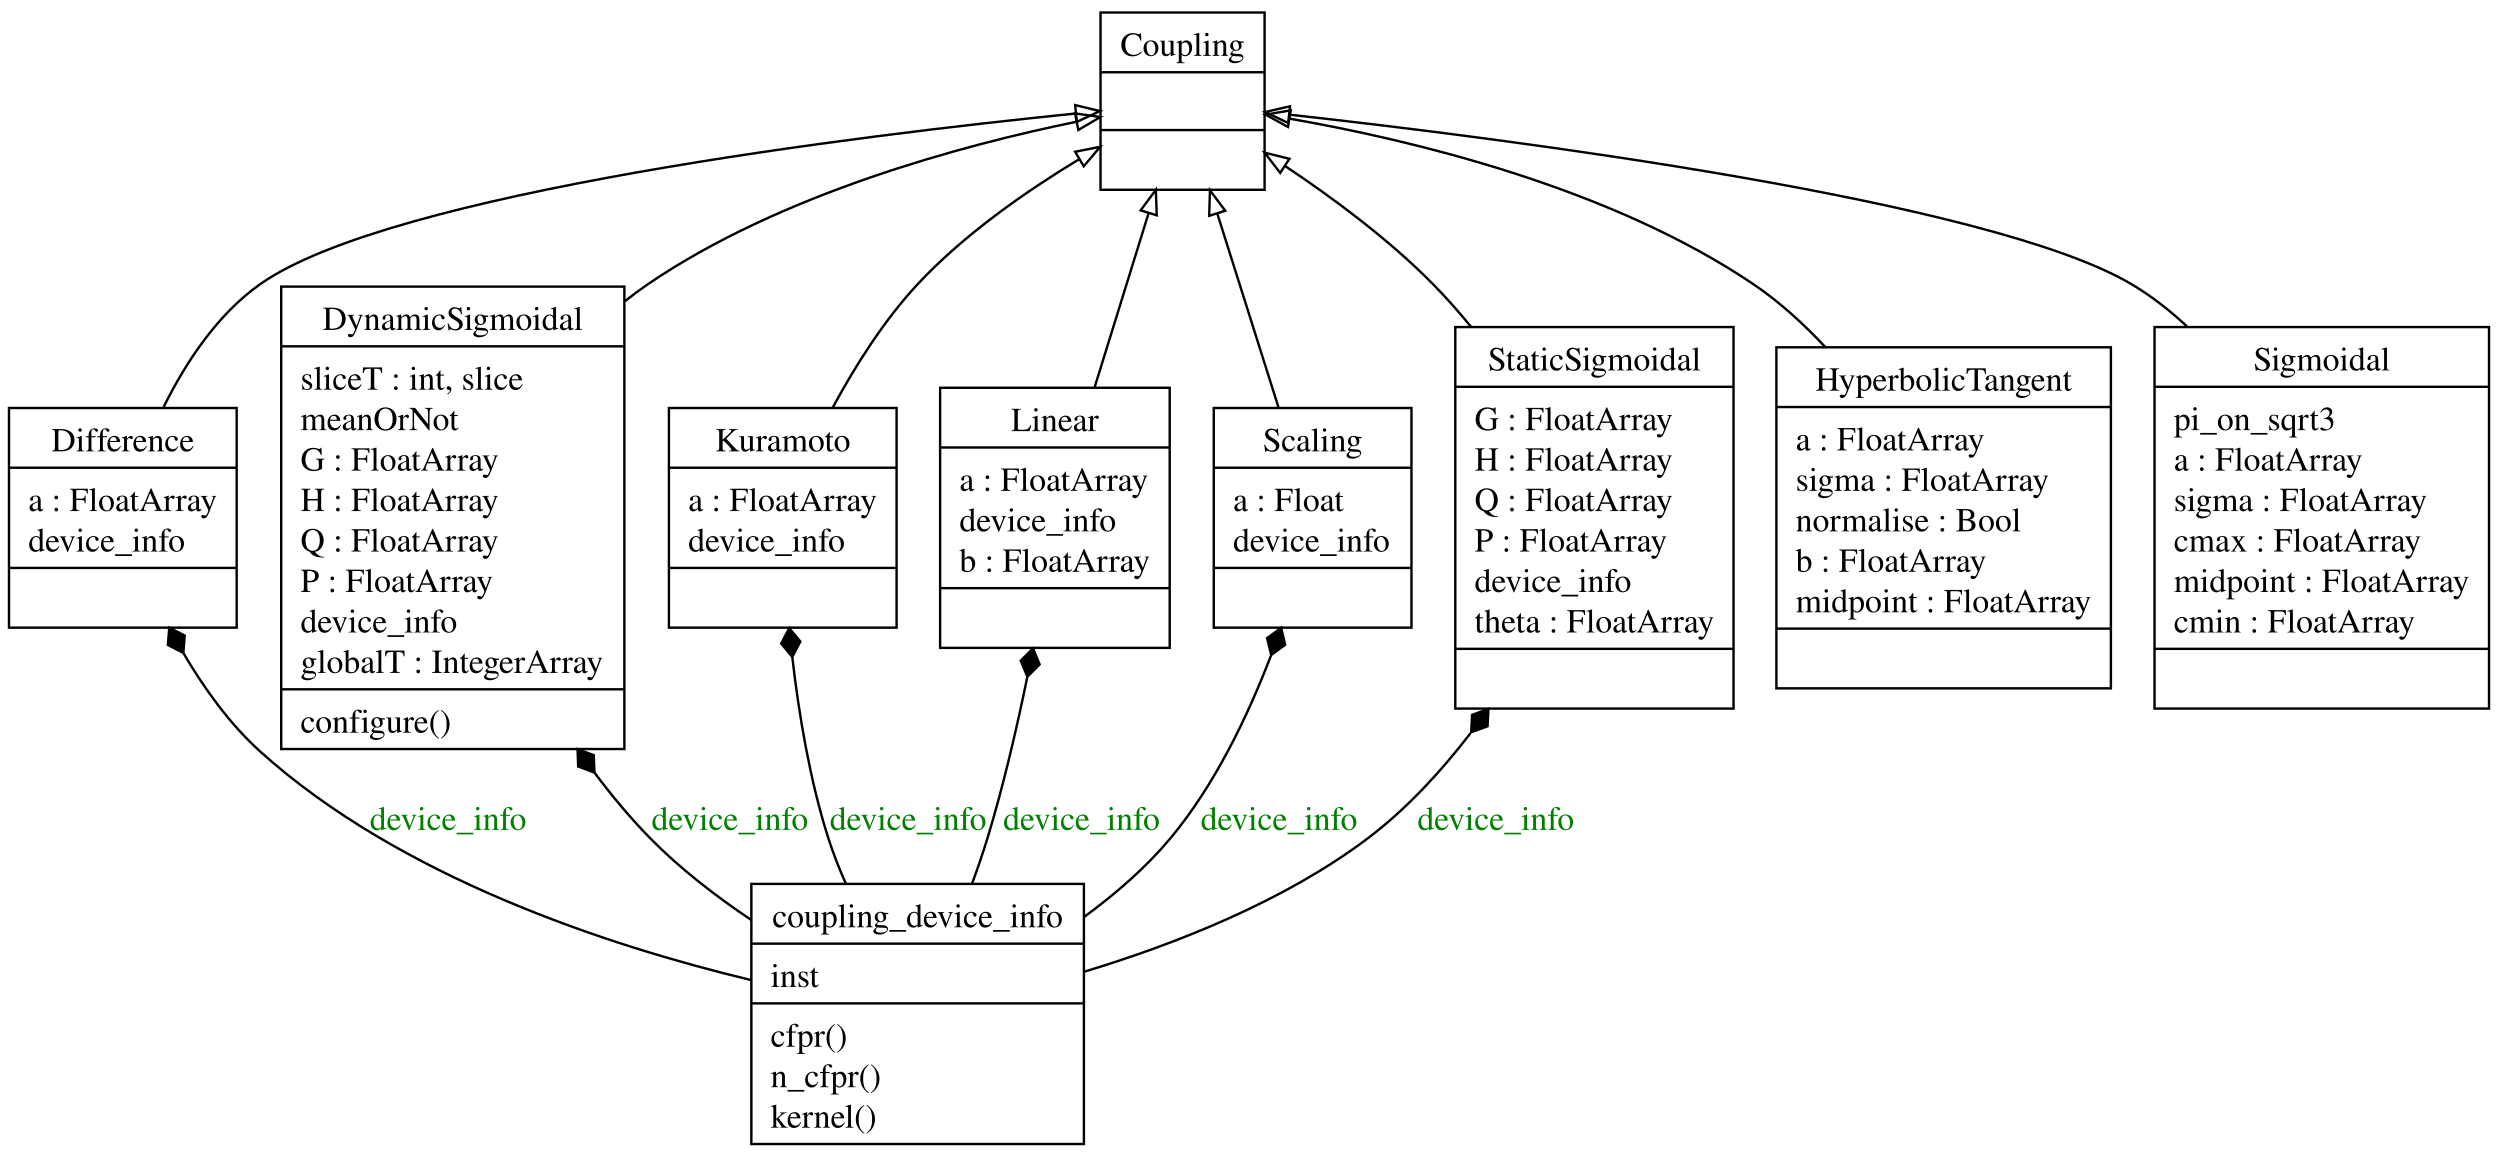
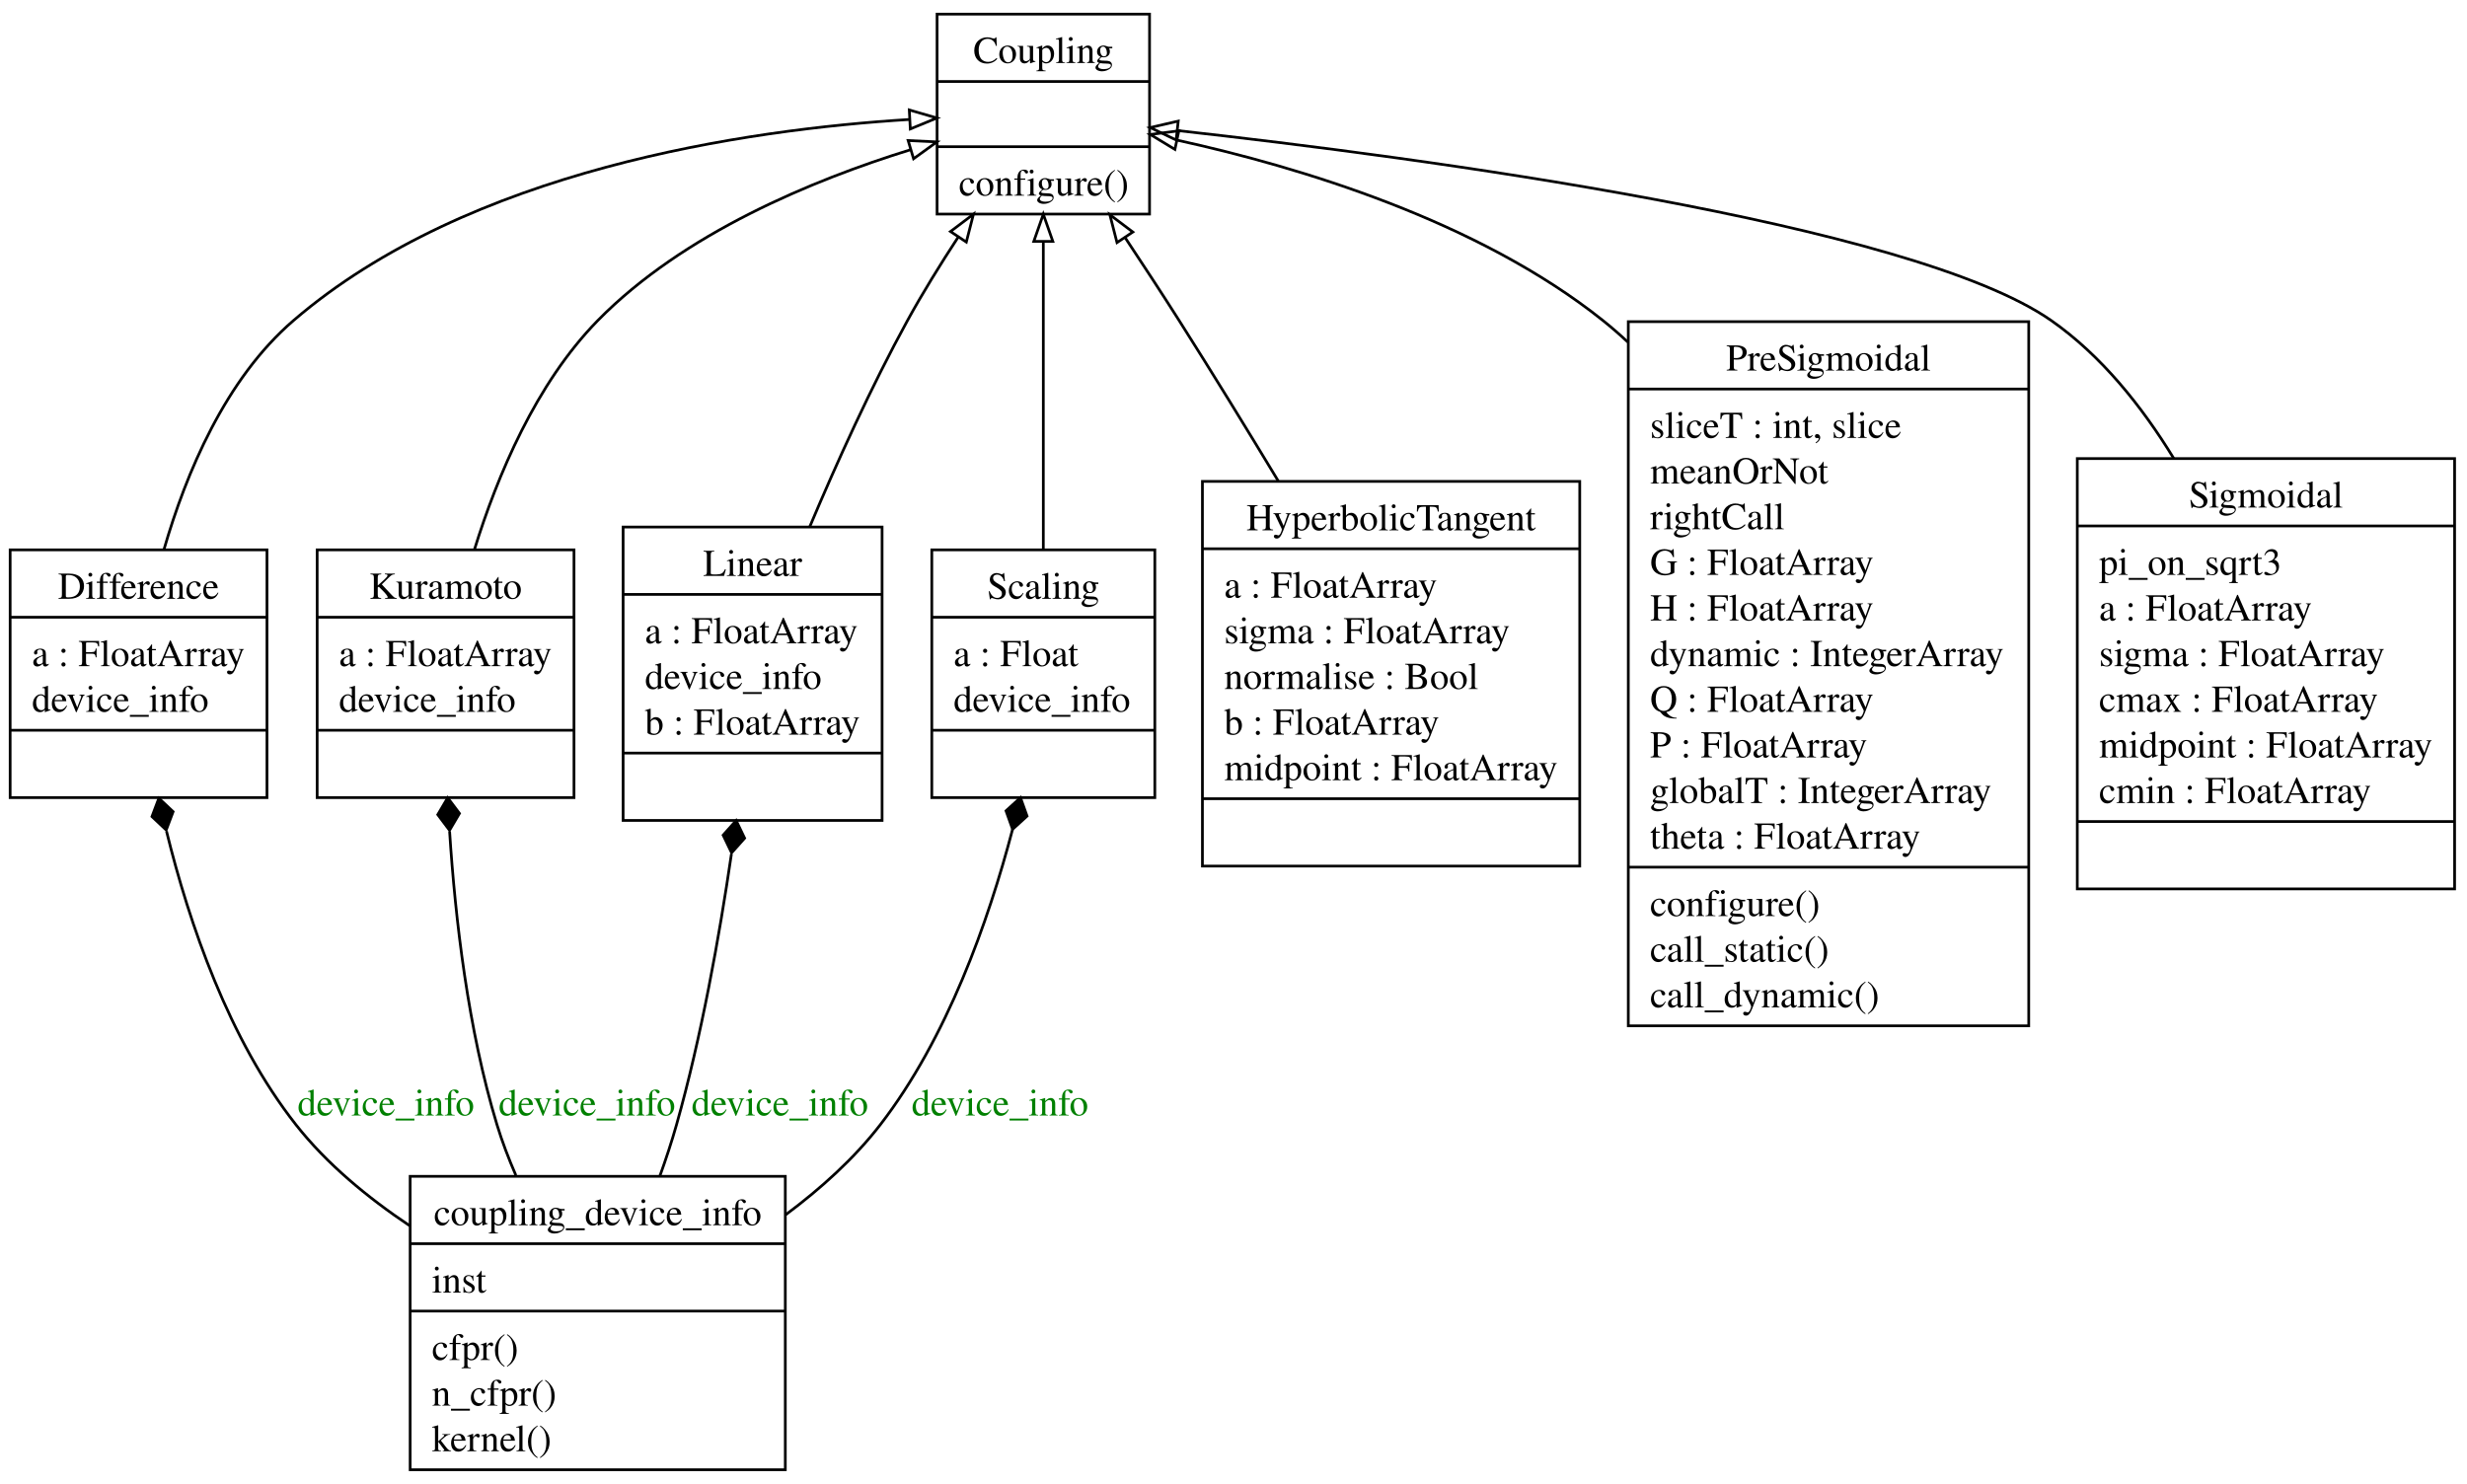
- <svg xmlns="http://www.w3.org/2000/svg" width="1038pt" height="480pt" viewBox="0.00 0.00 1038.00 480.00">
-   <g id="graph1" class="graph" transform="scale(1 1) rotate(0) translate(4 476)">
-     <polygon fill="white" stroke="white" points="-4,5 -4,-476 1035,-476 1035,5 -4,5" />
+ <svg xmlns="http://www.w3.org/2000/svg" width="908pt" height="546pt" viewBox="0.00 0.00 908.00 546.00">
+   <g id="graph1" class="graph" transform="scale(1 1) rotate(0) translate(4 542)">
+     <polygon fill="white" stroke="white" points="-4,5 -4,-542 905,-542 905,5 -4,5" />
    <g id="node1" class="node">
-       <polygon fill="none" stroke="black" points="452.941,-397.2 452.941,-470.8 521.059,-470.8 521.059,-397.2 452.941,-397.2" />
-       <text text-anchor="middle" x="487" y="-452.8" font-family="Times,serif" font-size="14.00">Coupling</text>
-       <polyline fill="none" stroke="black" points="452.941,-446 521.059,-446 " />
-       <polyline fill="none" stroke="black" points="452.941,-422 521.059,-422 " />
-       <text text-anchor="middle" x="487" y="-404" font-family="Times,serif" font-size="14.00"> </text>
+       <polygon fill="none" stroke="black" points="340.9,-463.2 340.9,-536.8 419.1,-536.8 419.1,-463.2 340.9,-463.2" />
+       <text text-anchor="middle" x="380" y="-518.8" font-family="Times,serif" font-size="14.00">Coupling</text>
+       <polyline fill="none" stroke="black" points="340.9,-512 419.1,-512 " />
+       <polyline fill="none" stroke="black" points="340.9,-488 419.1,-488 " />
+       <text text-anchor="start" x="348.9" y="-470" font-family="Times,serif" font-size="14.00">configure()</text>
    </g>
    <g id="node2" class="node">
-       <polygon fill="none" stroke="black" points="-0.266,-215.4 -0.266,-306.6 94.266,-306.6 94.266,-215.4 -0.266,-215.4" />
-       <text text-anchor="middle" x="47" y="-288.6" font-family="Times,serif" font-size="14.00">Difference</text>
-       <polyline fill="none" stroke="black" points="-0.266,-281.8 94.266,-281.8 " />
-       <text text-anchor="start" x="7.734" y="-263.8" font-family="Times,serif" font-size="14.00">a : FloatArray</text>
-       <text text-anchor="start" x="7.734" y="-247" font-family="Times,serif" font-size="14.00">device_info</text>
-       <polyline fill="none" stroke="black" points="-0.266,-240.2 94.266,-240.2 " />
-       <text text-anchor="middle" x="47" y="-222.2" font-family="Times,serif" font-size="14.00"> </text>
+       <polygon fill="none" stroke="black" points="-0.266,-248.4 -0.266,-339.6 94.266,-339.6 94.266,-248.4 -0.266,-248.4" />
+       <text text-anchor="middle" x="47" y="-321.6" font-family="Times,serif" font-size="14.00">Difference</text>
+       <polyline fill="none" stroke="black" points="-0.266,-314.8 94.266,-314.8 " />
+       <text text-anchor="start" x="7.734" y="-296.8" font-family="Times,serif" font-size="14.00">a : FloatArray</text>
+       <text text-anchor="start" x="7.734" y="-280" font-family="Times,serif" font-size="14.00">device_info</text>
+       <polyline fill="none" stroke="black" points="-0.266,-273.2 94.266,-273.2 " />
+       <text text-anchor="middle" x="47" y="-255.2" font-family="Times,serif" font-size="14.00"> </text>
    </g>
    <g id="edge2" class="edge">
-       <path fill="none" stroke="black" d="M63.975,-307.078C73.13,-325.55 86.258,-345.489 104,-358 158.263,-396.264 353.925,-419.898 442.675,-428.876" />
-       <polygon fill="none" stroke="black" points="442.401,-432.366 452.698,-429.874 443.094,-425.401 442.401,-432.366" />
+       <path fill="none" stroke="black" d="M56.365,-339.773C64.453,-367.758 78.933,-402.453 104,-424 168.606,-479.534 270.587,-494.318 330.825,-498.029" />
+       <polygon fill="none" stroke="black" points="330.672,-501.526 340.845,-498.568 331.048,-494.536 330.672,-501.526" />
    </g>
    <g id="node3" class="node">
-       <polygon fill="none" stroke="black" points="112.761,-165 112.761,-357 255.239,-357 255.239,-165 112.761,-165" />
-       <text text-anchor="middle" x="184" y="-339" font-family="Times,serif" font-size="14.00">DynamicSigmoidal</text>
-       <polyline fill="none" stroke="black" points="112.761,-332.2 255.239,-332.2 " />
-       <text text-anchor="start" x="120.761" y="-314.2" font-family="Times,serif" font-size="14.00">sliceT : int, slice</text>
-       <text text-anchor="start" x="120.761" y="-297.4" font-family="Times,serif" font-size="14.00">meanOrNot</text>
-       <text text-anchor="start" x="120.761" y="-280.6" font-family="Times,serif" font-size="14.00">G : FloatArray</text>
-       <text text-anchor="start" x="120.761" y="-263.8" font-family="Times,serif" font-size="14.00">H : FloatArray</text>
-       <text text-anchor="start" x="120.761" y="-247" font-family="Times,serif" font-size="14.00">Q : FloatArray</text>
-       <text text-anchor="start" x="120.761" y="-230.2" font-family="Times,serif" font-size="14.00">P : FloatArray</text>
-       <text text-anchor="start" x="120.761" y="-213.4" font-family="Times,serif" font-size="14.00">device_info</text>
-       <text text-anchor="start" x="120.761" y="-196.6" font-family="Times,serif" font-size="14.00">globalT : IntegerArray</text>
-       <polyline fill="none" stroke="black" points="112.761,-189.8 255.239,-189.8 " />
-       <text text-anchor="start" x="120.761" y="-171.8" font-family="Times,serif" font-size="14.00">configure()</text>
+       <polygon fill="none" stroke="black" points="438.562,-223.2 438.562,-364.8 577.438,-364.8 577.438,-223.2 438.562,-223.2" />
+       <text text-anchor="middle" x="508" y="-346.8" font-family="Times,serif" font-size="14.00">HyperbolicTangent</text>
+       <polyline fill="none" stroke="black" points="438.562,-340 577.438,-340 " />
+       <text text-anchor="start" x="446.562" y="-322" font-family="Times,serif" font-size="14.00">a : FloatArray</text>
+       <text text-anchor="start" x="446.562" y="-305.2" font-family="Times,serif" font-size="14.00">sigma : FloatArray</text>
+       <text text-anchor="start" x="446.562" y="-288.4" font-family="Times,serif" font-size="14.00">normalise : Bool</text>
+       <text text-anchor="start" x="446.562" y="-271.6" font-family="Times,serif" font-size="14.00">b : FloatArray</text>
+       <text text-anchor="start" x="446.562" y="-254.8" font-family="Times,serif" font-size="14.00">midpoint : FloatArray</text>
+       <polyline fill="none" stroke="black" points="438.562,-248 577.438,-248 " />
+       <text text-anchor="middle" x="508" y="-230" font-family="Times,serif" font-size="14.00"> </text>
    </g>
    <g id="edge4" class="edge">
-       <path fill="none" stroke="black" d="M255.443,-350.914C258.567,-353.417 261.756,-355.791 265,-358 320.134,-395.547 395.715,-415.765 442.932,-425.448" />
-       <polygon fill="none" stroke="black" points="442.359,-428.903 452.849,-427.412 443.719,-422.036 442.359,-428.903" />
+       <path fill="none" stroke="black" d="M466.459,-364.973C454.831,-384.209 442.068,-405.001 430,-424 423.705,-433.91 416.805,-444.453 410.196,-454.407" />
+       <polygon fill="none" stroke="black" points="407.121,-452.71 404.485,-462.972 412.945,-456.593 407.121,-452.71" />
    </g>
    <g id="node4" class="node">
-       <polygon fill="none" stroke="black" points="733.562,-190.2 733.562,-331.8 872.438,-331.8 872.438,-190.2 733.562,-190.2" />
-       <text text-anchor="middle" x="803" y="-313.8" font-family="Times,serif" font-size="14.00">HyperbolicTangent</text>
-       <polyline fill="none" stroke="black" points="733.562,-307 872.438,-307 " />
-       <text text-anchor="start" x="741.562" y="-289" font-family="Times,serif" font-size="14.00">a : FloatArray</text>
-       <text text-anchor="start" x="741.562" y="-272.2" font-family="Times,serif" font-size="14.00">sigma : FloatArray</text>
-       <text text-anchor="start" x="741.562" y="-255.4" font-family="Times,serif" font-size="14.00">normalise : Bool</text>
-       <text text-anchor="start" x="741.562" y="-238.6" font-family="Times,serif" font-size="14.00">b : FloatArray</text>
-       <text text-anchor="start" x="741.562" y="-221.8" font-family="Times,serif" font-size="14.00">midpoint : FloatArray</text>
-       <polyline fill="none" stroke="black" points="733.562,-215 872.438,-215 " />
-       <text text-anchor="middle" x="803" y="-197" font-family="Times,serif" font-size="14.00"> </text>
+       <polygon fill="none" stroke="black" points="112.734,-248.4 112.734,-339.6 207.266,-339.6 207.266,-248.4 112.734,-248.4" />
+       <text text-anchor="middle" x="160" y="-321.6" font-family="Times,serif" font-size="14.00">Kuramoto</text>
+       <polyline fill="none" stroke="black" points="112.734,-314.8 207.266,-314.8 " />
+       <text text-anchor="start" x="120.734" y="-296.8" font-family="Times,serif" font-size="14.00">a : FloatArray</text>
+       <text text-anchor="start" x="120.734" y="-280" font-family="Times,serif" font-size="14.00">device_info</text>
+       <polyline fill="none" stroke="black" points="112.734,-273.2 207.266,-273.2 " />
+       <text text-anchor="middle" x="160" y="-255.2" font-family="Times,serif" font-size="14.00"> </text>
    </g>
    <g id="edge6" class="edge">
-       <path fill="none" stroke="black" d="M753.853,-331.898C744.769,-341.622 734.73,-350.748 724,-358 664.29,-398.358 581.63,-417.977 531.371,-426.741" />
-       <polygon fill="none" stroke="black" points="530.747,-423.297 521.463,-428.402 531.903,-430.201 530.747,-423.297" />
+       <path fill="none" stroke="black" d="M170.613,-339.668C179.035,-366.904 193.262,-400.818 216,-424 247.461,-456.076 295.186,-475.759 331.054,-486.863" />
+       <polygon fill="none" stroke="black" points="330.25,-490.275 340.833,-489.77 332.245,-483.565 330.25,-490.275" />
    </g>
    <g id="node5" class="node">
-       <polygon fill="none" stroke="black" points="273.734,-215.4 273.734,-306.6 368.266,-306.6 368.266,-215.4 273.734,-215.4" />
-       <text text-anchor="middle" x="321" y="-288.6" font-family="Times,serif" font-size="14.00">Kuramoto</text>
-       <polyline fill="none" stroke="black" points="273.734,-281.8 368.266,-281.8 " />
-       <text text-anchor="start" x="281.734" y="-263.8" font-family="Times,serif" font-size="14.00">a : FloatArray</text>
-       <text text-anchor="start" x="281.734" y="-247" font-family="Times,serif" font-size="14.00">device_info</text>
-       <polyline fill="none" stroke="black" points="273.734,-240.2 368.266,-240.2 " />
-       <text text-anchor="middle" x="321" y="-222.2" font-family="Times,serif" font-size="14.00"> </text>
+       <polygon fill="none" stroke="black" points="225.341,-240 225.341,-348 320.659,-348 320.659,-240 225.341,-240" />
+       <text text-anchor="middle" x="273" y="-330" font-family="Times,serif" font-size="14.00">Linear</text>
+       <polyline fill="none" stroke="black" points="225.341,-323.2 320.659,-323.2 " />
+       <text text-anchor="start" x="233.341" y="-305.2" font-family="Times,serif" font-size="14.00">a : FloatArray</text>
+       <text text-anchor="start" x="233.341" y="-288.4" font-family="Times,serif" font-size="14.00">device_info</text>
+       <text text-anchor="start" x="233.341" y="-271.6" font-family="Times,serif" font-size="14.00">b : FloatArray</text>
+       <polyline fill="none" stroke="black" points="225.341,-264.8 320.659,-264.8 " />
+       <text text-anchor="middle" x="273" y="-246.8" font-family="Times,serif" font-size="14.00"> </text>
    </g>
    <g id="edge8" class="edge">
-       <path fill="none" stroke="black" d="M341.785,-306.843C351.057,-324.008 363.055,-343.038 377,-358 396.253,-378.657 422.181,-396.678 444.029,-409.875" />
-       <polygon fill="none" stroke="black" points="442.408,-412.983 452.799,-415.05 445.965,-406.954 442.408,-412.983" />
+       <path fill="none" stroke="black" d="M294.024,-348.083C304.02,-371.77 316.686,-399.746 330,-424 335.591,-434.186 342.145,-444.772 348.633,-454.67" />
+       <polygon fill="none" stroke="black" points="345.835,-456.782 354.292,-463.163 351.66,-452.901 345.835,-456.782" />
    </g>
    <g id="node6" class="node">
-       <polygon fill="none" stroke="black" points="386.341,-207 386.341,-315 481.659,-315 481.659,-207 386.341,-207" />
-       <text text-anchor="middle" x="434" y="-297" font-family="Times,serif" font-size="14.00">Linear</text>
-       <polyline fill="none" stroke="black" points="386.341,-290.2 481.659,-290.2 " />
-       <text text-anchor="start" x="394.341" y="-272.2" font-family="Times,serif" font-size="14.00">a : FloatArray</text>
-       <text text-anchor="start" x="394.341" y="-255.4" font-family="Times,serif" font-size="14.00">device_info</text>
-       <text text-anchor="start" x="394.341" y="-238.6" font-family="Times,serif" font-size="14.00">b : FloatArray</text>
-       <polyline fill="none" stroke="black" points="386.341,-231.8 481.659,-231.8 " />
-       <text text-anchor="middle" x="434" y="-213.8" font-family="Times,serif" font-size="14.00"> </text>
+       <polygon fill="none" stroke="black" points="595.307,-164.4 595.307,-423.6 742.693,-423.6 742.693,-164.4 595.307,-164.4" />
+       <text text-anchor="middle" x="669" y="-405.6" font-family="Times,serif" font-size="14.00">PreSigmoidal</text>
+       <polyline fill="none" stroke="black" points="595.307,-398.8 742.693,-398.8 " />
+       <text text-anchor="start" x="603.307" y="-380.8" font-family="Times,serif" font-size="14.00">sliceT : int, slice</text>
+       <text text-anchor="start" x="603.307" y="-364" font-family="Times,serif" font-size="14.00">meanOrNot</text>
+       <text text-anchor="start" x="603.307" y="-347.2" font-family="Times,serif" font-size="14.00">rightCall</text>
+       <text text-anchor="start" x="603.307" y="-330.4" font-family="Times,serif" font-size="14.00">G : FloatArray</text>
+       <text text-anchor="start" x="603.307" y="-313.6" font-family="Times,serif" font-size="14.00">H : FloatArray</text>
+       <text text-anchor="start" x="603.307" y="-296.8" font-family="Times,serif" font-size="14.00">dynamic : IntegerArray</text>
+       <text text-anchor="start" x="603.307" y="-280" font-family="Times,serif" font-size="14.00">Q : FloatArray</text>
+       <text text-anchor="start" x="603.307" y="-263.2" font-family="Times,serif" font-size="14.00">P : FloatArray</text>
+       <text text-anchor="start" x="603.307" y="-246.4" font-family="Times,serif" font-size="14.00">globalT : IntegerArray</text>
+       <text text-anchor="start" x="603.307" y="-229.6" font-family="Times,serif" font-size="14.00">theta : FloatArray</text>
+       <polyline fill="none" stroke="black" points="595.307,-222.8 742.693,-222.8 " />
+       <text text-anchor="start" x="603.307" y="-204.8" font-family="Times,serif" font-size="14.00">configure()</text>
+       <text text-anchor="start" x="603.307" y="-188" font-family="Times,serif" font-size="14.00">call_static()</text>
+       <text text-anchor="start" x="603.307" y="-171.2" font-family="Times,serif" font-size="14.00">call_dynamic()</text>
    </g>
    <g id="edge10" class="edge">
-       <path fill="none" stroke="black" d="M450.479,-315.168C457.647,-338.294 465.961,-365.12 472.845,-387.329" />
-       <polygon fill="none" stroke="black" points="469.594,-388.663 475.898,-397.179 476.28,-386.591 469.594,-388.663" />
+       <path fill="none" stroke="black" d="M595.119,-416.094C592.161,-418.862 589.121,-421.507 586,-424 539.931,-460.808 474.173,-480.534 429.431,-490.372" />
+       <polygon fill="none" stroke="black" points="428.438,-487.004 419.377,-492.494 429.884,-493.853 428.438,-487.004" />
    </g>
    <g id="node7" class="node">
-       <polygon fill="none" stroke="black" points="499.958,-215.4 499.958,-306.6 582.042,-306.6 582.042,-215.4 499.958,-215.4" />
-       <text text-anchor="middle" x="541" y="-288.6" font-family="Times,serif" font-size="14.00">Scaling</text>
-       <polyline fill="none" stroke="black" points="499.958,-281.8 582.042,-281.8 " />
-       <text text-anchor="start" x="507.958" y="-263.8" font-family="Times,serif" font-size="14.00">a : Float</text>
-       <text text-anchor="start" x="507.958" y="-247" font-family="Times,serif" font-size="14.00">device_info</text>
-       <polyline fill="none" stroke="black" points="499.958,-240.2 582.042,-240.2 " />
-       <text text-anchor="middle" x="541" y="-222.2" font-family="Times,serif" font-size="14.00"> </text>
+       <polygon fill="none" stroke="black" points="338.958,-248.4 338.958,-339.6 421.042,-339.6 421.042,-248.4 338.958,-248.4" />
+       <text text-anchor="middle" x="380" y="-321.6" font-family="Times,serif" font-size="14.00">Scaling</text>
+       <polyline fill="none" stroke="black" points="338.958,-314.8 421.042,-314.8 " />
+       <text text-anchor="start" x="346.958" y="-296.8" font-family="Times,serif" font-size="14.00">a : Float</text>
+       <text text-anchor="start" x="346.958" y="-280" font-family="Times,serif" font-size="14.00">device_info</text>
+       <polyline fill="none" stroke="black" points="338.958,-273.2 421.042,-273.2 " />
+       <text text-anchor="middle" x="380" y="-255.2" font-family="Times,serif" font-size="14.00"> </text>
    </g>
    <g id="edge12" class="edge">
-       <path fill="none" stroke="black" d="M526.812,-306.928C518.978,-331.738 509.269,-362.481 501.401,-387.397" />
-       <polygon fill="none" stroke="black" points="498.048,-386.394 498.374,-396.983 504.723,-388.502 498.048,-386.394" />
+       <path fill="none" stroke="black" d="M380,-339.769C380,-373.357 380,-419.186 380,-453.055" />
+       <polygon fill="none" stroke="black" points="376.5,-453.156 380,-463.156 383.5,-453.156 376.5,-453.156" />
    </g>
    <g id="node8" class="node">
-       <polygon fill="none" stroke="black" points="890.562,-181.8 890.562,-340.2 1029.44,-340.2 1029.44,-181.8 890.562,-181.8" />
-       <text text-anchor="middle" x="960" y="-322.2" font-family="Times,serif" font-size="14.00">Sigmoidal</text>
-       <polyline fill="none" stroke="black" points="890.562,-315.4 1029.44,-315.4 " />
-       <text text-anchor="start" x="898.562" y="-297.4" font-family="Times,serif" font-size="14.00">pi_on_sqrt3</text>
-       <text text-anchor="start" x="898.562" y="-280.6" font-family="Times,serif" font-size="14.00">a : FloatArray</text>
-       <text text-anchor="start" x="898.562" y="-263.8" font-family="Times,serif" font-size="14.00">sigma : FloatArray</text>
-       <text text-anchor="start" x="898.562" y="-247" font-family="Times,serif" font-size="14.00">cmax : FloatArray</text>
-       <text text-anchor="start" x="898.562" y="-230.2" font-family="Times,serif" font-size="14.00">midpoint : FloatArray</text>
-       <text text-anchor="start" x="898.562" y="-213.4" font-family="Times,serif" font-size="14.00">cmin : FloatArray</text>
-       <polyline fill="none" stroke="black" points="890.562,-206.6 1029.44,-206.6 " />
-       <text text-anchor="middle" x="960" y="-188.6" font-family="Times,serif" font-size="14.00"> </text>
+       <polygon fill="none" stroke="black" points="760.562,-214.8 760.562,-373.2 899.438,-373.2 899.438,-214.8 760.562,-214.8" />
+       <text text-anchor="middle" x="830" y="-355.2" font-family="Times,serif" font-size="14.00">Sigmoidal</text>
+       <polyline fill="none" stroke="black" points="760.562,-348.4 899.438,-348.4 " />
+       <text text-anchor="start" x="768.562" y="-330.4" font-family="Times,serif" font-size="14.00">pi_on_sqrt3</text>
+       <text text-anchor="start" x="768.562" y="-313.6" font-family="Times,serif" font-size="14.00">a : FloatArray</text>
+       <text text-anchor="start" x="768.562" y="-296.8" font-family="Times,serif" font-size="14.00">sigma : FloatArray</text>
+       <text text-anchor="start" x="768.562" y="-280" font-family="Times,serif" font-size="14.00">cmax : FloatArray</text>
+       <text text-anchor="start" x="768.562" y="-263.2" font-family="Times,serif" font-size="14.00">midpoint : FloatArray</text>
+       <text text-anchor="start" x="768.562" y="-246.4" font-family="Times,serif" font-size="14.00">cmin : FloatArray</text>
+       <polyline fill="none" stroke="black" points="760.562,-239.6 899.438,-239.6 " />
+       <text text-anchor="middle" x="830" y="-221.6" font-family="Times,serif" font-size="14.00"> </text>
    </g>
    <g id="edge14" class="edge">
-       <path fill="none" stroke="black" d="M904.006,-340.502C896.864,-347.142 889.169,-353.157 881,-358 822.162,-392.884 621.569,-418.399 531.461,-428.379" />
-       <polygon fill="none" stroke="black" points="530.853,-424.924 521.293,-429.491 531.614,-431.883 530.853,-424.924" />
+       <path fill="none" stroke="black" d="M796.035,-373.317C784.32,-392.467 769.399,-411.13 751,-424 699.528,-460.005 518.025,-484.061 429.411,-493.935" />
+       <polygon fill="none" stroke="black" points="428.894,-490.47 419.336,-495.041 429.658,-497.429 428.894,-490.47" />
    </g>
    <g id="node9" class="node">
-       <polygon fill="none" stroke="black" points="600.238,-181.8 600.238,-340.2 715.762,-340.2 715.762,-181.8 600.238,-181.8" />
-       <text text-anchor="middle" x="658" y="-322.2" font-family="Times,serif" font-size="14.00">StaticSigmoidal</text>
-       <polyline fill="none" stroke="black" points="600.238,-315.4 715.762,-315.4 " />
-       <text text-anchor="start" x="608.238" y="-297.4" font-family="Times,serif" font-size="14.00">G : FloatArray</text>
-       <text text-anchor="start" x="608.238" y="-280.6" font-family="Times,serif" font-size="14.00">H : FloatArray</text>
-       <text text-anchor="start" x="608.238" y="-263.8" font-family="Times,serif" font-size="14.00">Q : FloatArray</text>
-       <text text-anchor="start" x="608.238" y="-247" font-family="Times,serif" font-size="14.00">P : FloatArray</text>
-       <text text-anchor="start" x="608.238" y="-230.2" font-family="Times,serif" font-size="14.00">device_info</text>
-       <text text-anchor="start" x="608.238" y="-213.4" font-family="Times,serif" font-size="14.00">theta : FloatArray</text>
-       <polyline fill="none" stroke="black" points="600.238,-206.6 715.762,-206.6 " />
-       <text text-anchor="middle" x="658" y="-188.6" font-family="Times,serif" font-size="14.00"> </text>
+       <polygon fill="none" stroke="black" points="146.962,-1 146.962,-109 285.038,-109 285.038,-1 146.962,-1" />
+       <text text-anchor="middle" x="216" y="-91" font-family="Times,serif" font-size="14.00">coupling_device_info</text>
+       <polyline fill="none" stroke="black" points="146.962,-84.2 285.038,-84.2 " />
+       <text text-anchor="start" x="154.962" y="-66.2" font-family="Times,serif" font-size="14.00">inst</text>
+       <polyline fill="none" stroke="black" points="146.962,-59.4 285.038,-59.4 " />
+       <text text-anchor="start" x="154.962" y="-41.4" font-family="Times,serif" font-size="14.00">cfpr()</text>
+       <text text-anchor="start" x="154.962" y="-24.6" font-family="Times,serif" font-size="14.00">n_cfpr()</text>
+       <text text-anchor="start" x="154.962" y="-7.8" font-family="Times,serif" font-size="14.00">kernel()</text>
    </g>
    <g id="edge16" class="edge">
-       <path fill="none" stroke="black" d="M606.779,-340.31C601.705,-346.512 596.419,-352.497 591,-358 572.769,-376.515 549.541,-393.739 529.664,-406.999" />
-       <polygon fill="none" stroke="black" points="527.534,-404.21 521.087,-412.617 531.37,-410.065 527.534,-404.21" />
-     </g>
-     <g id="node10" class="node">
-       <polygon fill="none" stroke="black" points="307.962,-1 307.962,-109 446.038,-109 446.038,-1 307.962,-1" />
-       <text text-anchor="middle" x="377" y="-91" font-family="Times,serif" font-size="14.00">coupling_device_info</text>
-       <polyline fill="none" stroke="black" points="307.962,-84.2 446.038,-84.2 " />
-       <text text-anchor="start" x="315.962" y="-66.2" font-family="Times,serif" font-size="14.00">inst</text>
-       <polyline fill="none" stroke="black" points="307.962,-59.4 446.038,-59.4 " />
-       <text text-anchor="start" x="315.962" y="-41.4" font-family="Times,serif" font-size="14.00">cfpr()</text>
-       <text text-anchor="start" x="315.962" y="-24.6" font-family="Times,serif" font-size="14.00">n_cfpr()</text>
-       <text text-anchor="start" x="315.962" y="-7.8" font-family="Times,serif" font-size="14.00">kernel()</text>
+       <path fill="none" stroke="black" d="M146.801,-90.812C131.397,-101.101 116.286,-113.551 104.917,-128 80.256,-159.343 65.653,-201.968 57.281,-236.042" />
+       <polygon fill="black" stroke="black" points="57.179,-236.481 59.721,-243.229 54.47,-248.172 51.928,-241.424 57.179,-236.481" />
+       <text text-anchor="middle" x="138.042" y="-131.4" font-family="Times,serif" font-size="14.00" fill="green">device_info</text>
    </g>
    <g id="edge18" class="edge">
-       <path fill="none" stroke="black" d="M307.81,-69.086C247.83,-83.486 161.814,-111.854 104,-164 91.376,-175.387 80.711,-190.24 72.145,-204.848" />
-       <polygon fill="black" stroke="black" points="72.115,-204.902 72.693,-212.09 66.28,-215.389 65.702,-208.201 72.115,-204.902" />
-       <text text-anchor="middle" x="182.042" y="-131.4" font-family="Times,serif" font-size="14.00" fill="green">device_info</text>
+       <path fill="none" stroke="black" d="M185.873,-109.368C183.198,-115.522 180.797,-121.811 178.917,-128 168.301,-162.951 163.56,-203.716 161.478,-235.982" />
+       <polygon fill="black" stroke="black" points="161.456,-236.368 165.113,-242.583 160.782,-248.349 157.126,-242.134 161.456,-236.368" />
+       <text text-anchor="middle" x="212.042" y="-131.4" font-family="Times,serif" font-size="14.00" fill="green">device_info</text>
    </g>
    <g id="edge20" class="edge">
-       <path fill="none" stroke="black" d="M307.902,-94.039C293.098,-103.966 278.226,-115.447 265.917,-128 257.774,-136.305 250.049,-145.558 242.834,-155.203" />
-       <polygon fill="black" stroke="black" points="242.815,-155.229 242.547,-162.436 235.792,-164.959 236.06,-157.753 242.815,-155.229" />
-       <text text-anchor="middle" x="299.042" y="-131.4" font-family="Times,serif" font-size="14.00" fill="green">device_info</text>
+       <path fill="none" stroke="black" d="M238.839,-109.028C241.121,-115.354 243.24,-121.776 245,-128 254.135,-160.315 260.729,-197.082 265.214,-227.696" />
+       <polygon fill="black" stroke="black" points="265.269,-228.089 270.07,-233.47 266.949,-239.971 262.148,-234.59 265.269,-228.089" />
+       <text text-anchor="middle" x="283.042" y="-131.4" font-family="Times,serif" font-size="14.00" fill="green">device_info</text>
    </g>
    <g id="edge22" class="edge">
-       <path fill="none" stroke="black" d="M347.226,-109.022C344.448,-115.294 341.927,-121.704 339.917,-128 332.244,-152.039 327.675,-179.538 324.959,-203.192" />
-       <polygon fill="black" stroke="black" points="324.954,-203.238 328.305,-209.623 323.7,-215.172 320.349,-208.787 324.954,-203.238" />
-       <text text-anchor="middle" x="373.042" y="-131.4" font-family="Times,serif" font-size="14.00" fill="green">device_info</text>
-     </g>
-     <g id="edge24" class="edge">
-       <path fill="none" stroke="black" d="M399.587,-109.102C401.915,-115.415 404.113,-121.813 406,-128 412.542,-149.454 418.107,-173.324 422.51,-194.801" />
-       <polygon fill="black" stroke="black" points="422.555,-195.026 427.651,-200.128 424.902,-206.794 419.806,-201.692 422.555,-195.026" />
-       <text text-anchor="middle" x="445.042" y="-131.4" font-family="Times,serif" font-size="14.00" fill="green">device_info</text>
-     </g>
-     <g id="edge26" class="edge">
-       <path fill="none" stroke="black" d="M446.232,-95.374C459.221,-104.888 471.879,-115.862 482,-128 500.388,-150.052 514.123,-178.751 523.692,-203.754" />
-       <polygon fill="black" stroke="black" points="523.799,-204.046 529.618,-208.304 527.926,-215.314 522.107,-211.056 523.799,-204.046" />
-       <text text-anchor="middle" x="527.042" y="-131.4" font-family="Times,serif" font-size="14.00" fill="green">device_info</text>
-     </g>
-     <g id="edge28" class="edge">
-       <path fill="none" stroke="black" d="M446.09,-72.526C483.553,-83.85 529.175,-101.668 564,-128 579.889,-140.014 594.18,-155.48 606.54,-171.57" />
-       <polygon fill="black" stroke="black" points="606.853,-171.992 613.635,-174.44 613.984,-181.643 607.202,-179.195 606.853,-171.992" />
-       <text text-anchor="middle" x="617.042" y="-131.4" font-family="Times,serif" font-size="14.00" fill="green">device_info</text>
+       <path fill="none" stroke="black" d="M285.25,-94.915C298.065,-104.463 310.41,-115.567 320,-128 344.563,-159.845 359.745,-202.695 368.691,-236.746" />
+       <polygon fill="black" stroke="black" points="368.691,-236.749 374.026,-241.6 371.6,-248.391 366.265,-243.54 368.691,-236.749" />
+       <text text-anchor="middle" x="364.042" y="-131.4" font-family="Times,serif" font-size="14.00" fill="green">device_info</text>
    </g>
  </g>
</svg>
